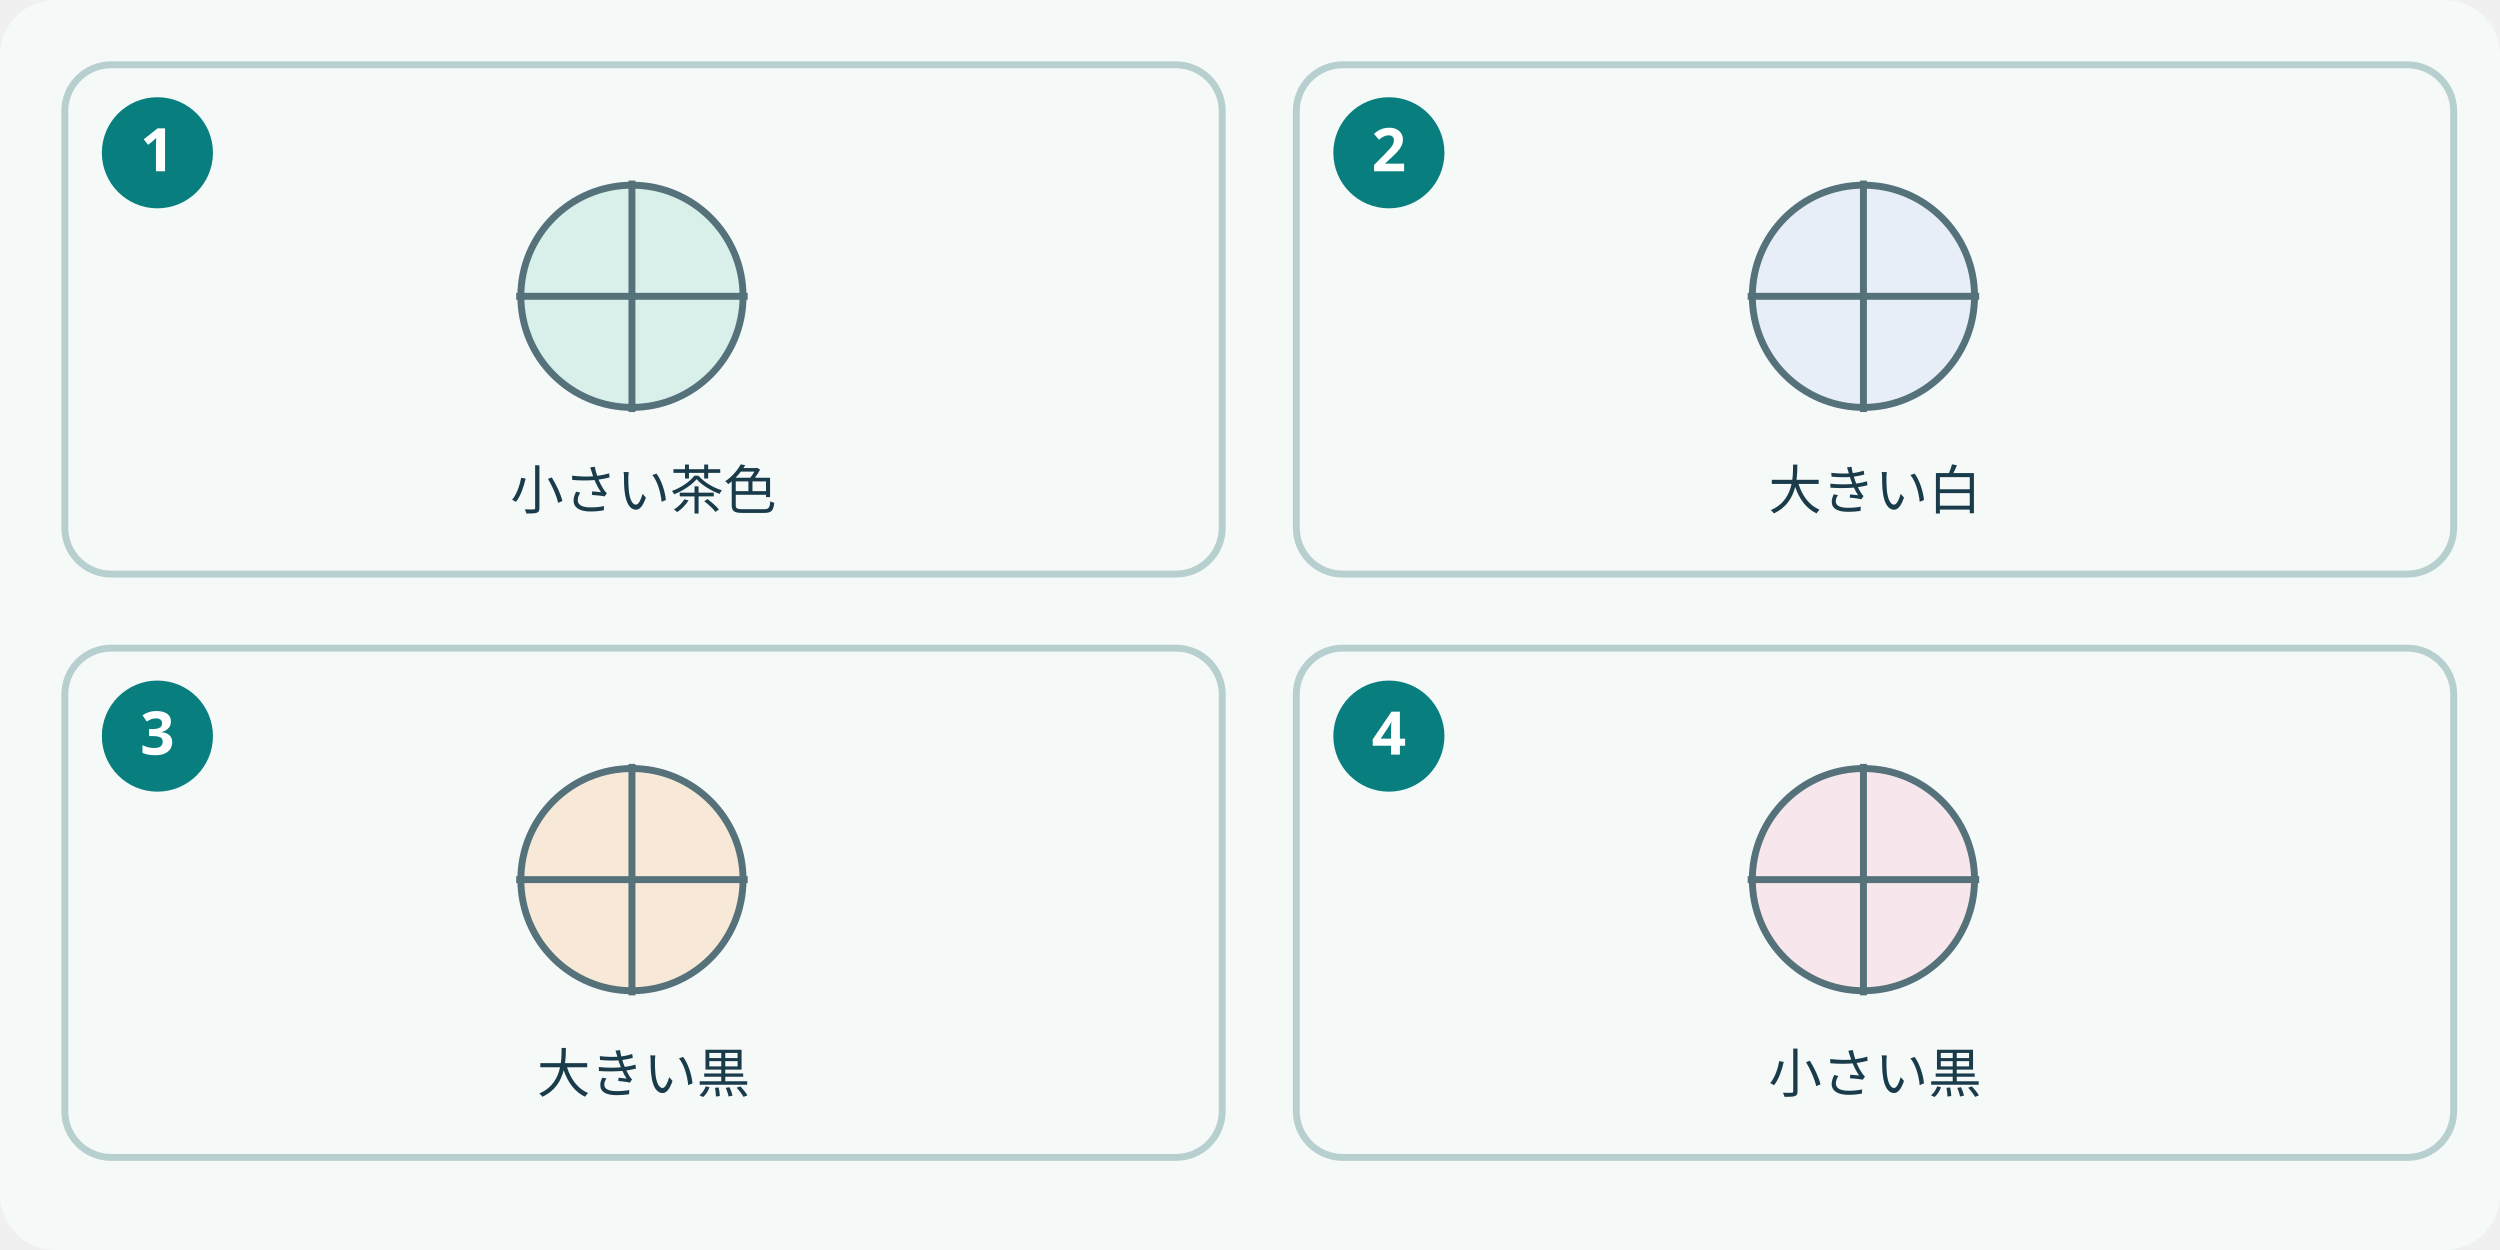
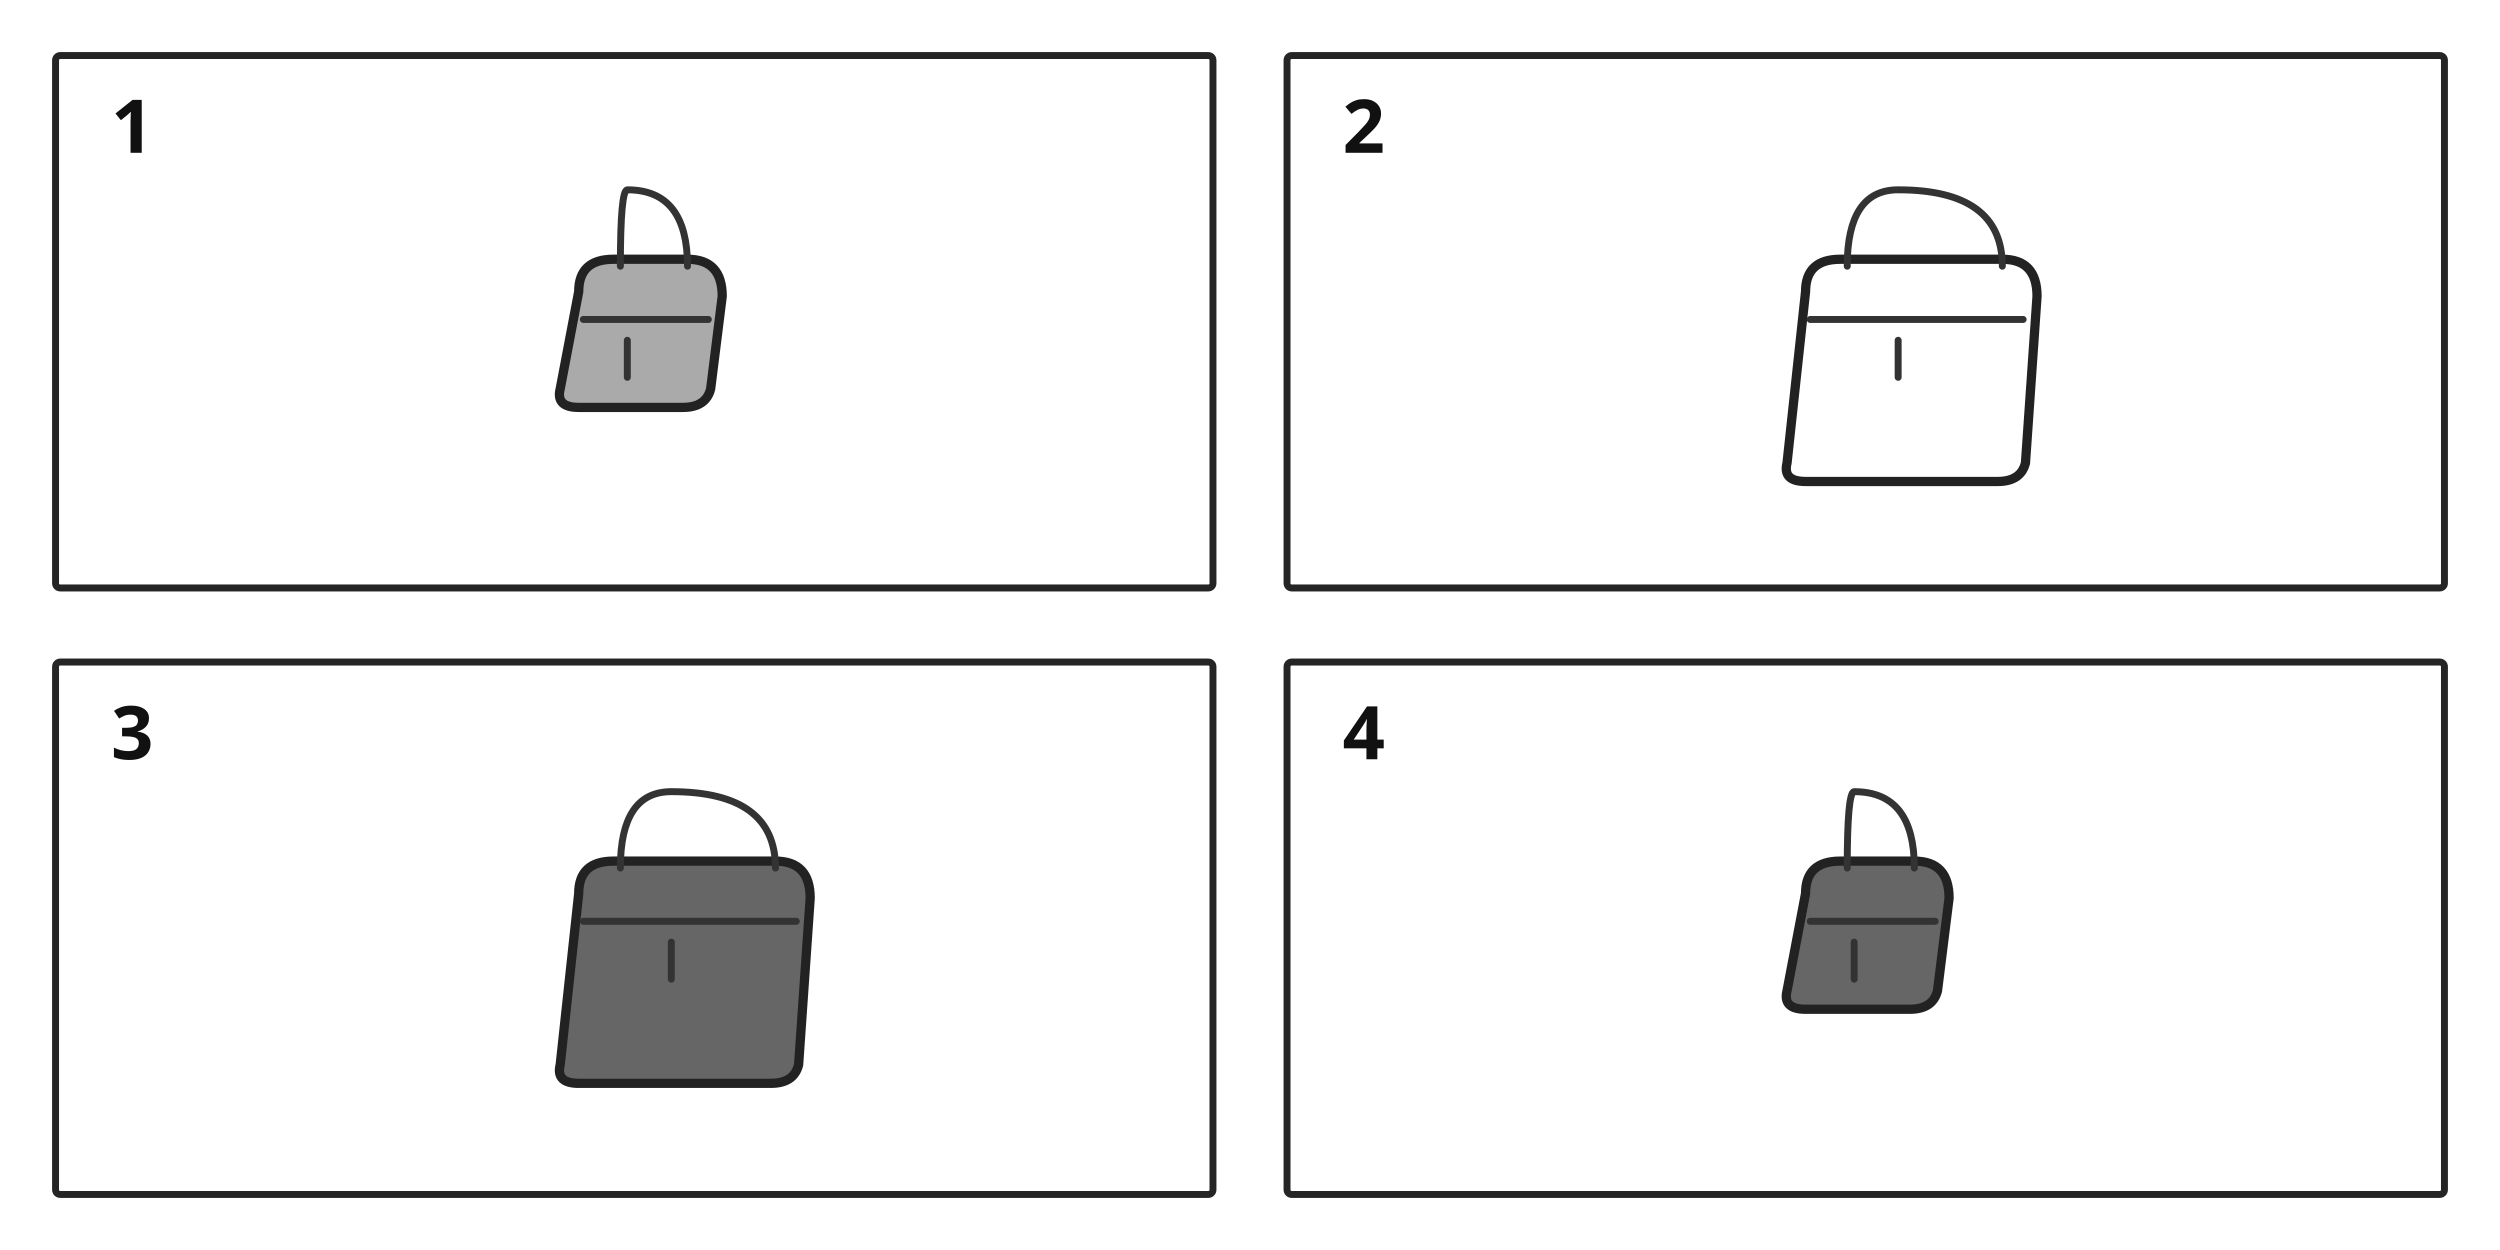
<svg xmlns="http://www.w3.org/2000/svg" viewBox="0 0 1080 540">
-   <style>.num{font:700 26px sans-serif;fill:white}.label{font:23px sans-serif;fill:#193b4a}</style>
-   <rect width="1080" height="540" rx="24" fill="#f5faf9" />
-   <g>
-     <circle cx="273" cy="128" r="48" fill="#d9f0ea" stroke="#55717a" stroke-width="3" />
-     <path d="M273 78 v100 M223 128 h100" stroke="#55717a" stroke-width="3" />
-     <rect x="28" y="28" width="500" height="220" rx="20" fill="none" stroke="#b7cfce" stroke-width="3" />
-     <circle cx="68" cy="66" r="24" fill="#087f7e" />
-     <text x="68" y="74" text-anchor="middle" class="num">1</text>
-     <text x="278" y="220" text-anchor="middle" class="label">小さい茶色</text>
-   </g>
-   <g>
-     <circle cx="805" cy="128" r="48" fill="#e8eef8" stroke="#55717a" stroke-width="3" />
-     <path d="M805 78 v100 M755 128 h100" stroke="#55717a" stroke-width="3" />
-     <rect x="560" y="28" width="500" height="220" rx="20" fill="none" stroke="#b7cfce" stroke-width="3" />
-     <circle cx="600" cy="66" r="24" fill="#087f7e" />
-     <text x="600" y="74" text-anchor="middle" class="num">2</text>
-     <text x="810" y="220" text-anchor="middle" class="label">大きい白</text>
-   </g>
-   <g>
-     <circle cx="273" cy="380" r="48" fill="#f7e8d8" stroke="#55717a" stroke-width="3" />
-     <path d="M273 330 v100 M223 380 h100" stroke="#55717a" stroke-width="3" />
-     <rect x="28" y="280" width="500" height="220" rx="20" fill="none" stroke="#b7cfce" stroke-width="3" />
-     <circle cx="68" cy="318" r="24" fill="#087f7e" />
-     <text x="68" y="326" text-anchor="middle" class="num">3</text>
-     <text x="278" y="472" text-anchor="middle" class="label">大きい黒</text>
-   </g>
-   <g>
-     <circle cx="805" cy="380" r="48" fill="#f7e7ec" stroke="#55717a" stroke-width="3" />
-     <path d="M805 330 v100 M755 380 h100" stroke="#55717a" stroke-width="3" />
-     <rect x="560" y="280" width="500" height="220" rx="20" fill="none" stroke="#b7cfce" stroke-width="3" />
-     <circle cx="600" cy="318" r="24" fill="#087f7e" />
-     <text x="600" y="326" text-anchor="middle" class="num">4</text>
-     <text x="810" y="472" text-anchor="middle" class="label">小さい黒</text>
-   </g>
+   <style>.panel{fill:#fff;stroke:#252525;stroke-width:3}.num{font:700 32px sans-serif;fill:#111}.line{stroke:#222;stroke-width:5;stroke-linecap:round;stroke-linejoin:round;fill:none}.thin{stroke:#333;stroke-width:3;stroke-linecap:round;stroke-linejoin:round;fill:none}.shade{fill:#d9d9d9;stroke:#222;stroke-width:4;stroke-linejoin:round}.dark{fill:#777;stroke:#222;stroke-width:4;stroke-linejoin:round}.white{fill:#fff;stroke:#222;stroke-width:4;stroke-linejoin:round}</style>
+   <rect width="1080" height="540" fill="#fff" />
+   <rect class="panel" x="24" y="24" width="500" height="230" rx="2" />
+   <text class="num" x="48" y="66">1</text>
+   <rect class="panel" x="556" y="24" width="500" height="230" rx="2" />
+   <text class="num" x="580" y="66">2</text>
+   <rect class="panel" x="24" y="286" width="500" height="230" rx="2" />
+   <text class="num" x="48" y="328">3</text>
+   <rect class="panel" x="556" y="286" width="500" height="230" rx="2" />
+   <text class="num" x="580" y="328">4</text>
+   <path d="M250 126 Q250 112 265 112 H297 Q312 112 312 128 L307 168 Q305 176 295 176 H250 Q240 176 242 168 Z" fill="#aaa" stroke="#222" stroke-width="4" />
+   <path class="thin" d="M268 115 Q268 82 271.0 82 Q297 82 297 115" />
+   <path class="thin" d="M252 138h54M271.0 147v16" />
+   <path d="M780 126 Q780 112 795 112 H865 Q880 112 880 128 L875 200 Q873 208 863 208 H780 Q770 208 772 200 Z" fill="#fff" stroke="#222" stroke-width="4" />
+   <path class="thin" d="M798 115 Q798 82 820.0 82 Q865 82 865 115" />
+   <path class="thin" d="M782 138h92M820.0 147v16" />
+   <path d="M250 386 Q250 372 265 372 H335 Q350 372 350 388 L345 460 Q343 468 333 468 H250 Q240 468 242 460 Z" fill="#666" stroke="#222" stroke-width="4" />
+   <path class="thin" d="M268 375 Q268 342 290.0 342 Q335 342 335 375" />
+   <path class="thin" d="M252 398h92M290.0 407v16" />
+   <path d="M780 386 Q780 372 795 372 H827 Q842 372 842 388 L837 428 Q835 436 825 436 H780 Q770 436 772 428 Z" fill="#666" stroke="#222" stroke-width="4" />
+   <path class="thin" d="M798 375 Q798 342 801.0 342 Q827 342 827 375" />
+   <path class="thin" d="M782 398h54M801.0 407v16" />
</svg>
